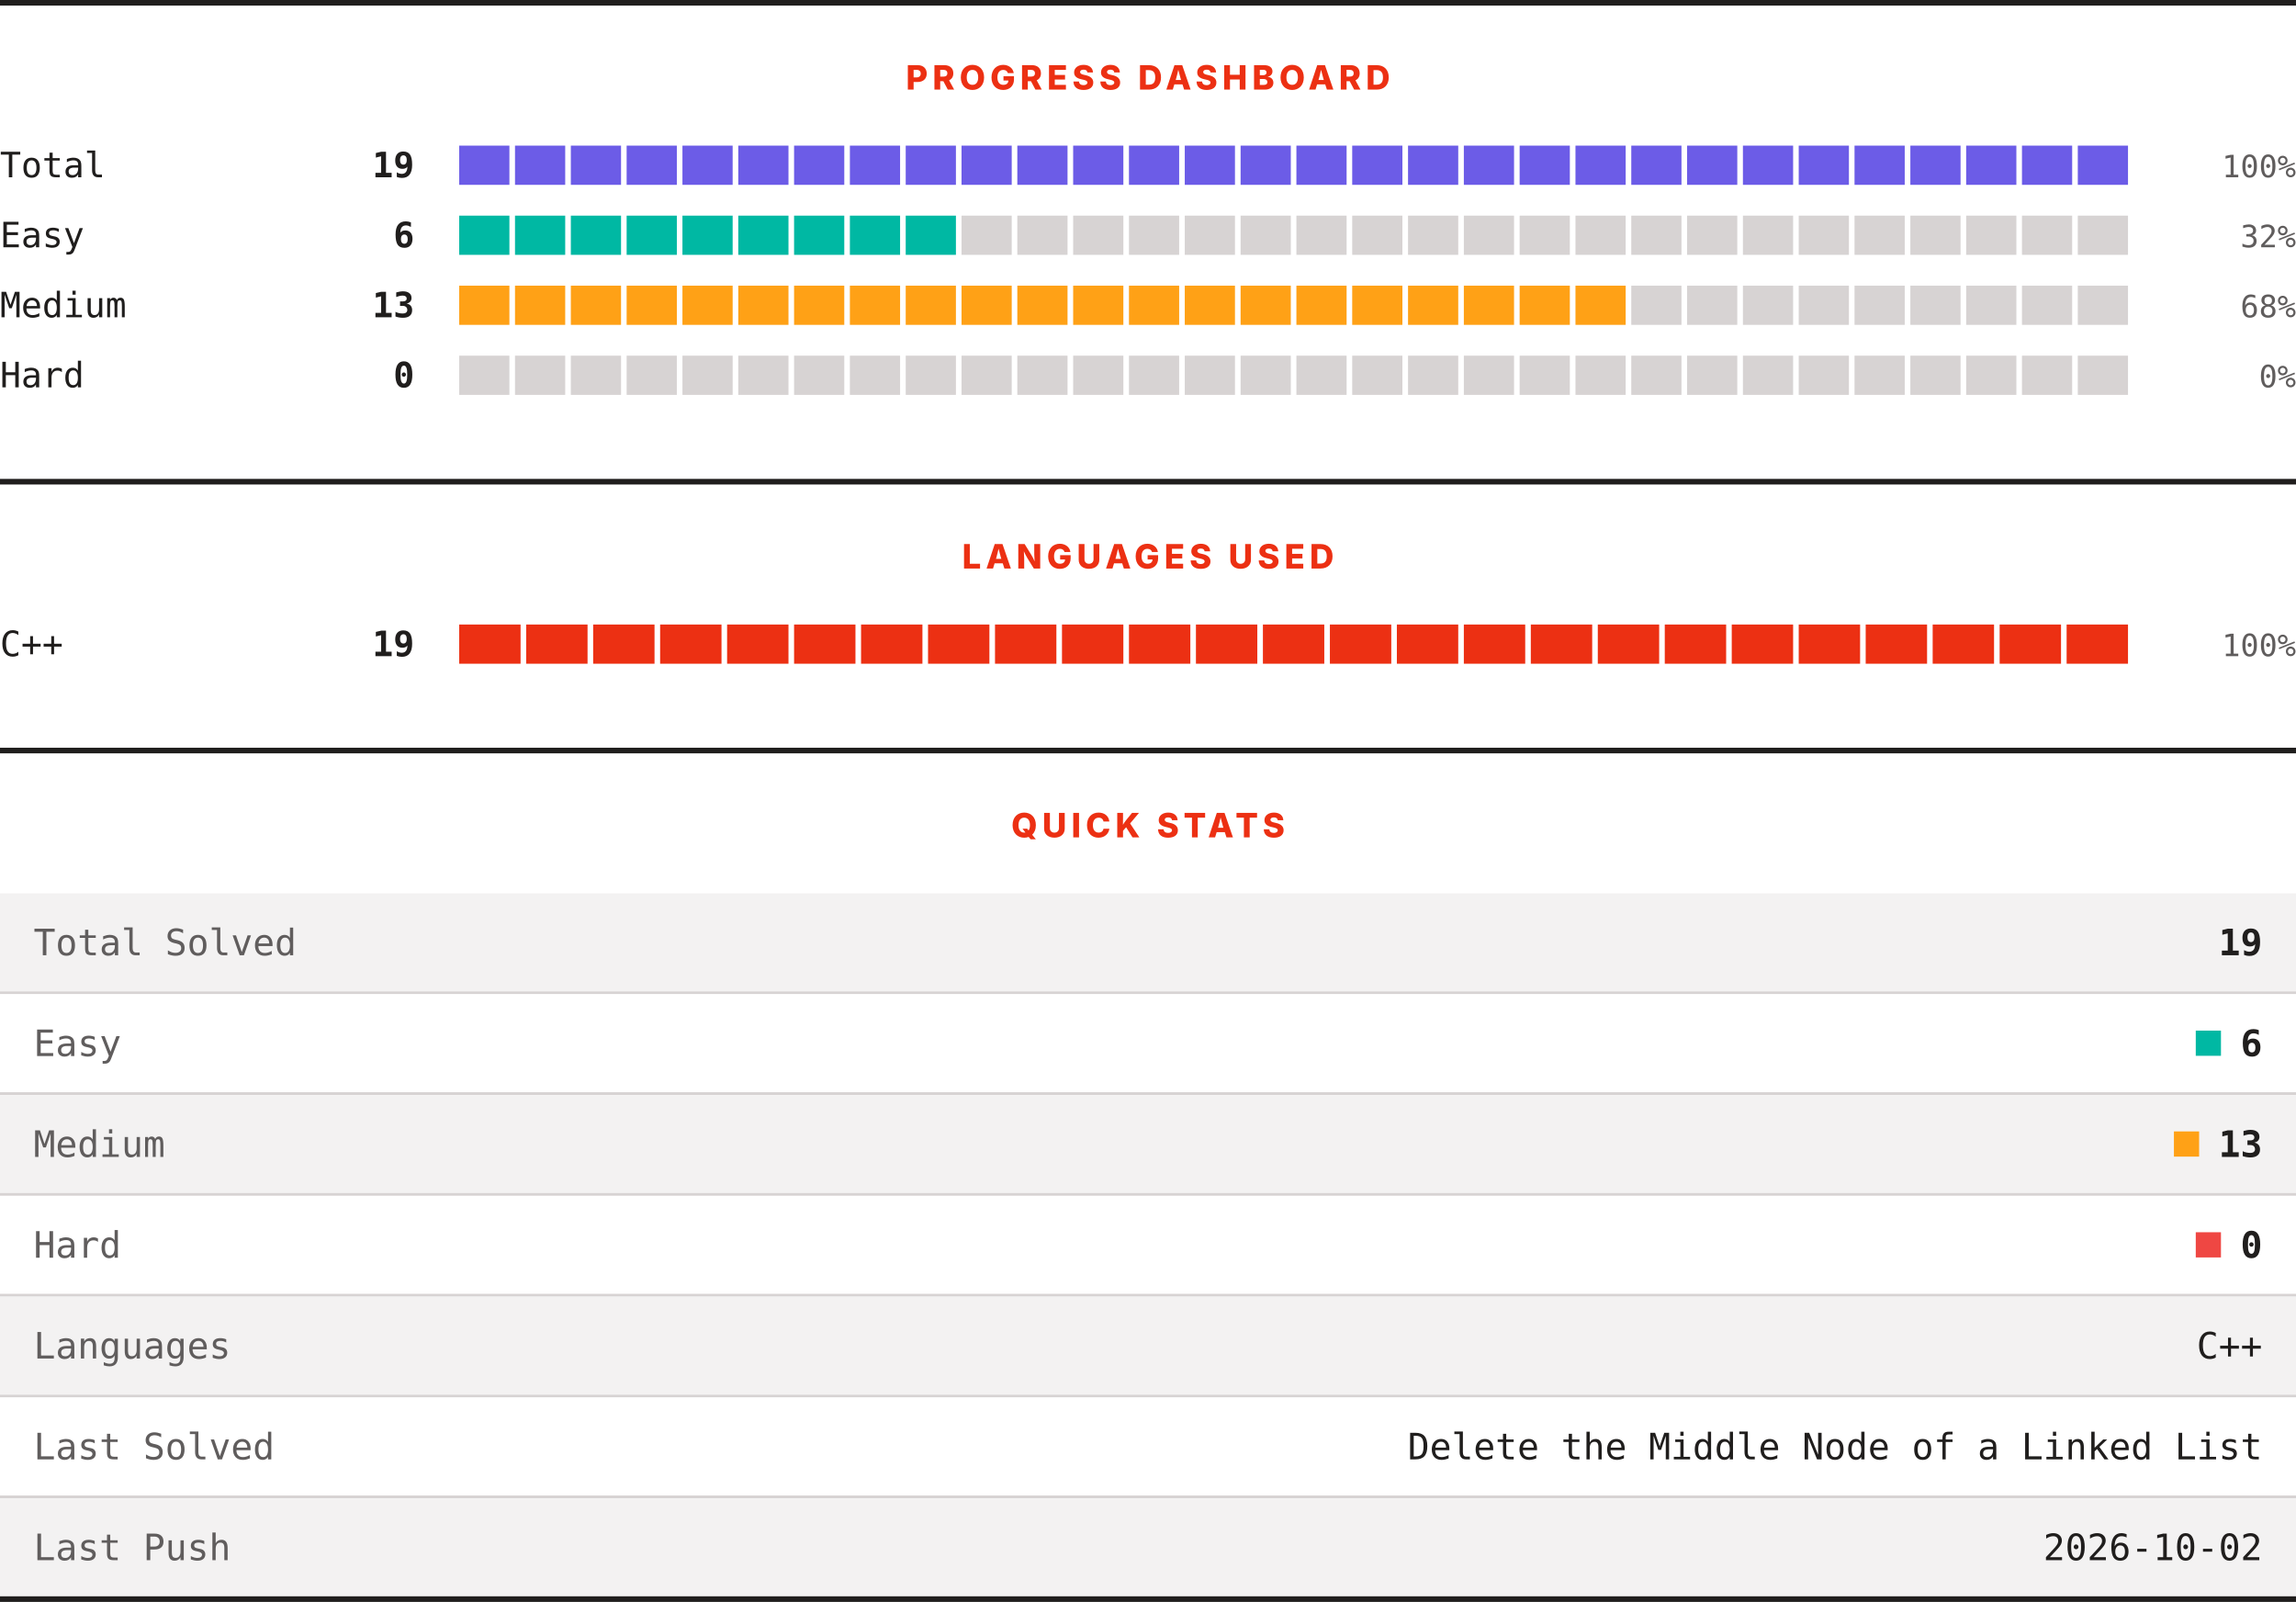
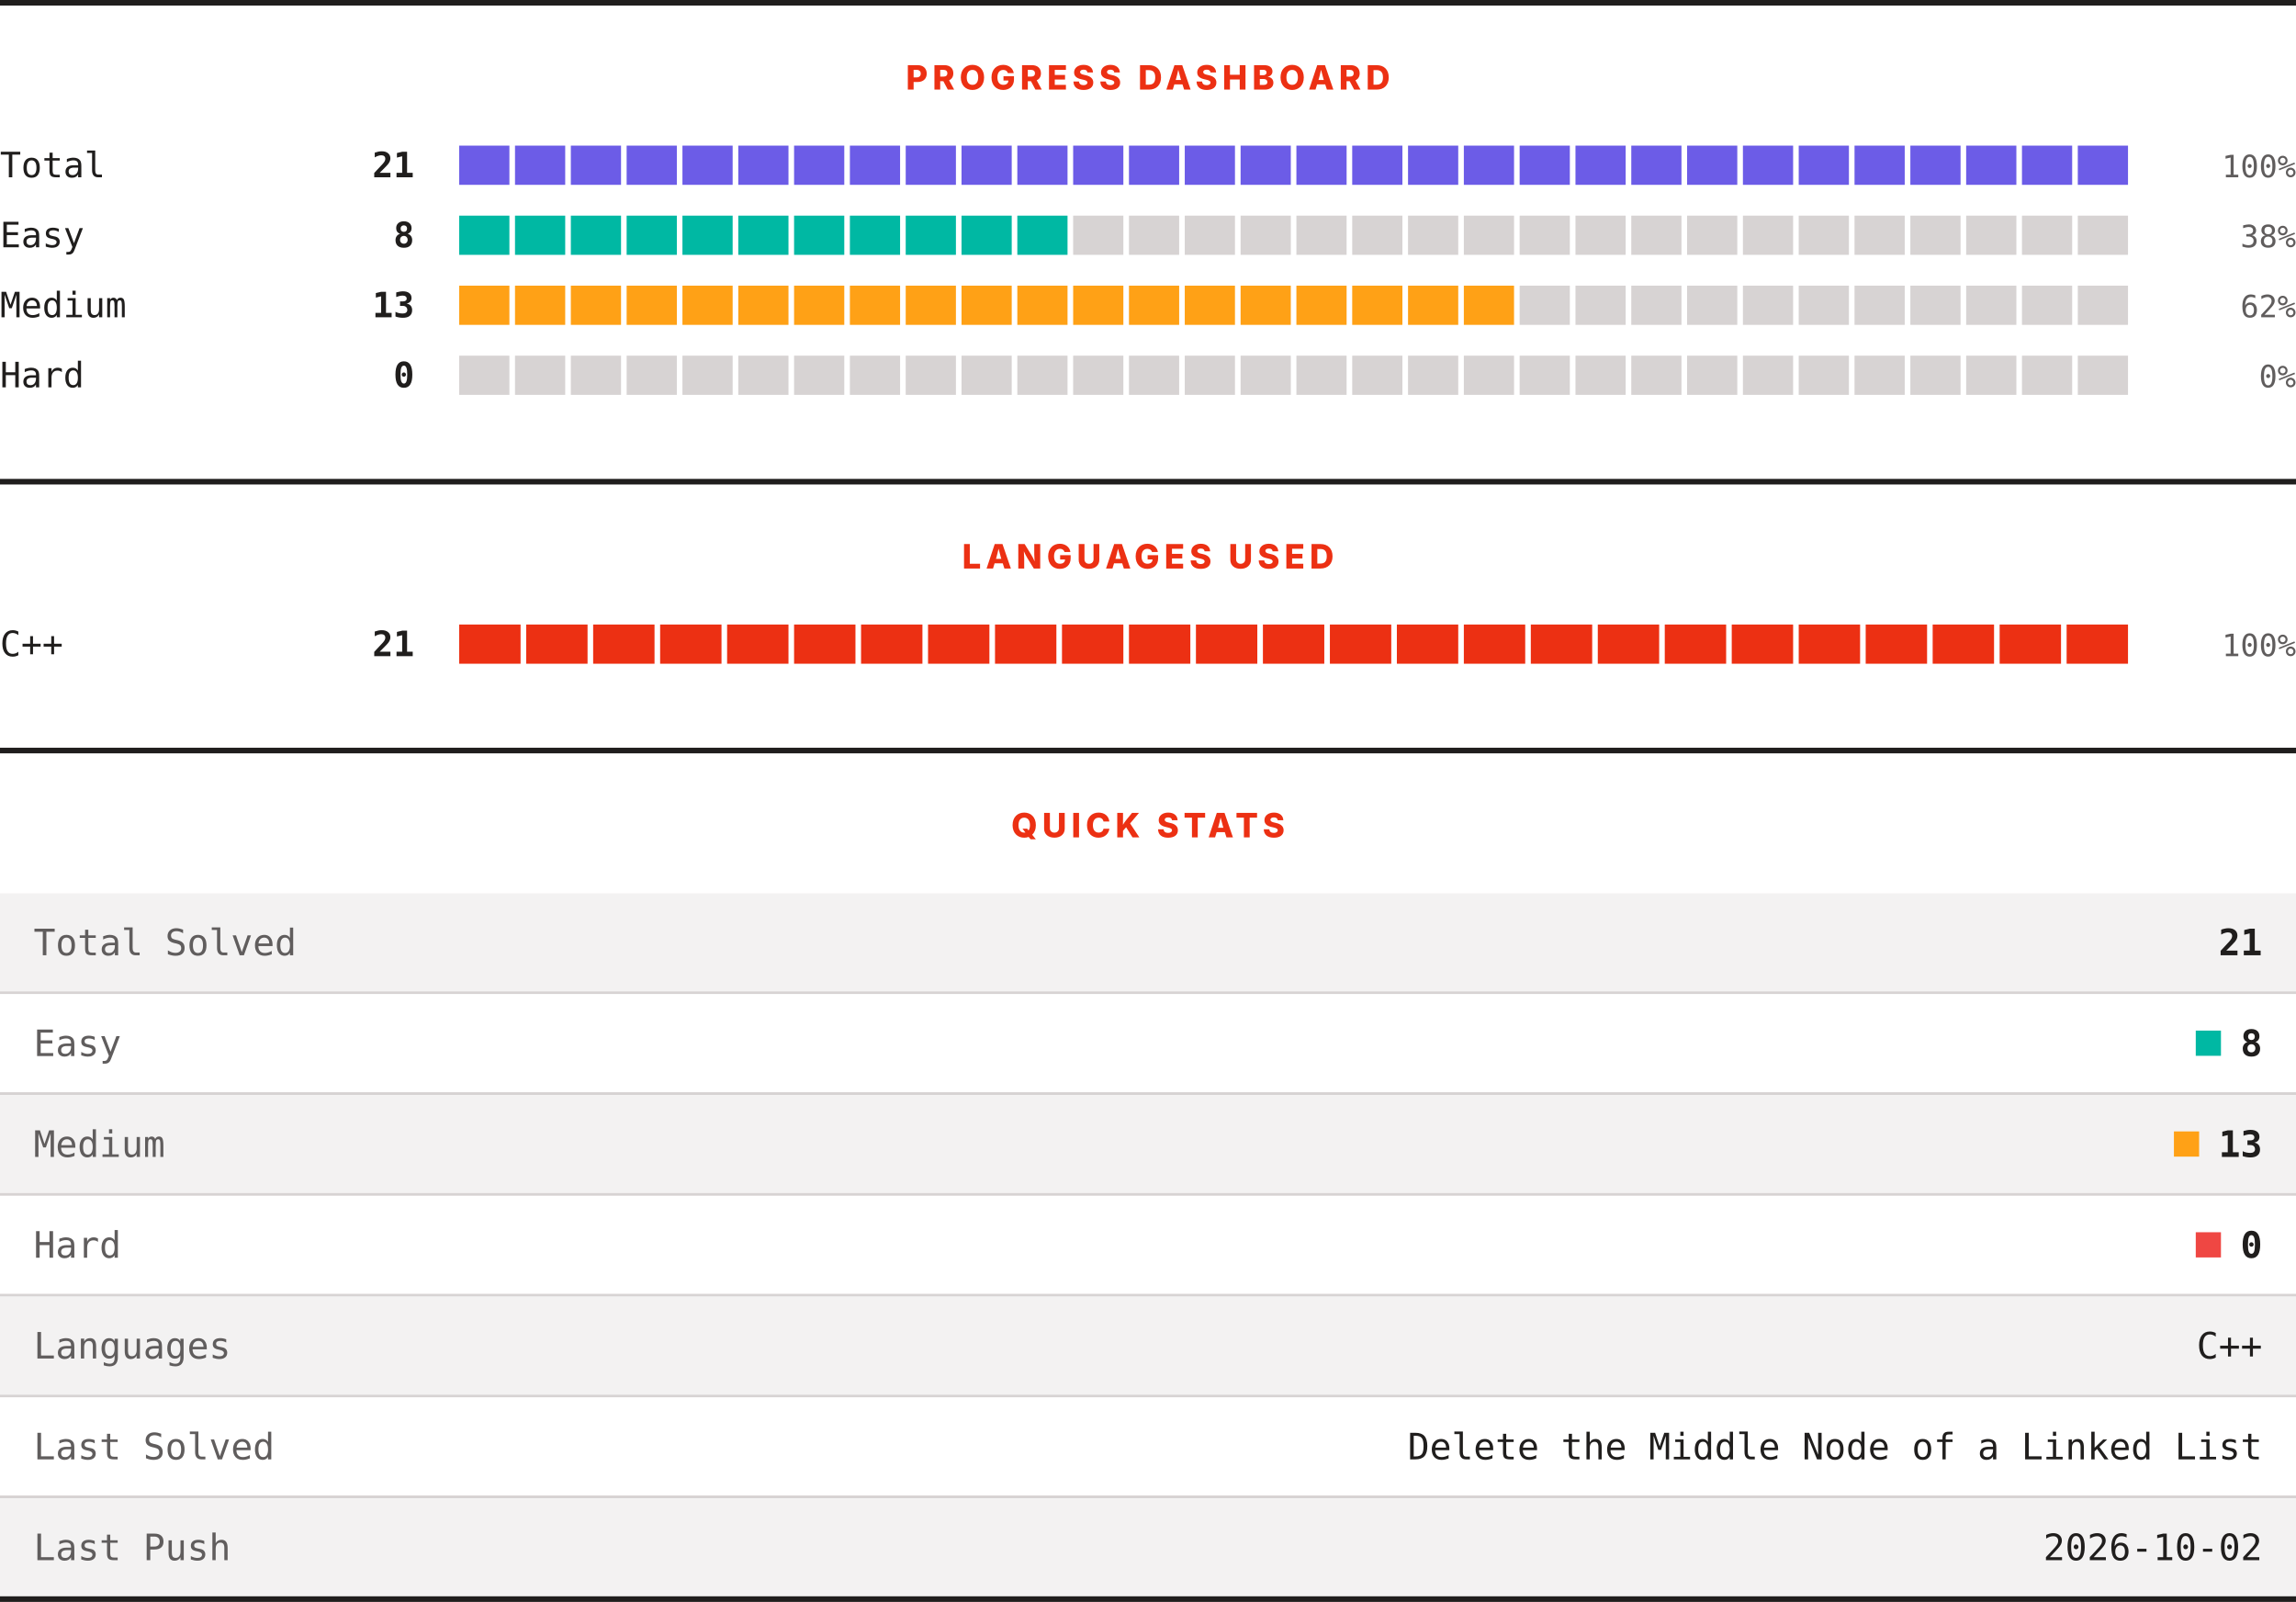
<svg xmlns="http://www.w3.org/2000/svg" width="820" height="572" viewBox="0 0 820 572" role="img" aria-label="LeetCode progress, languages and quick stats">
  <rect width="820" height="572" fill="#ffffff" />
  <rect x="0" y="0" width="820" height="2" fill="#201e1d" />
  <text x="410" y="32" text-anchor="middle" font-family="Archivo, system-ui, -apple-system, Segoe UI, sans-serif" font-size="12" font-weight="800" letter-spacing="1.68" fill="#ec3013">PROGRESS DASHBOARD</text>
  <text x="0" y="63.3" font-family="ui-monospace, SFMono-Regular, Menlo, Consolas, monospace" font-size="12.5" fill="#201e1d">Total</text>
-   <text x="148" y="63.3" text-anchor="end" font-family="ui-monospace, SFMono-Regular, Menlo, Consolas, monospace" font-size="12.5" font-weight="700" fill="#201e1d">19</text>
+   <text x="148" y="63.3" text-anchor="end" font-family="ui-monospace, SFMono-Regular, Menlo, Consolas, monospace" font-size="12.5" font-weight="700" fill="#201e1d">21</text>
  <rect x="164.00" y="52" width="17.93" height="14" fill="#6c5ce7" />
  <rect x="183.93" y="52" width="17.93" height="14" fill="#6c5ce7" />
  <rect x="203.87" y="52" width="17.93" height="14" fill="#6c5ce7" />
  <rect x="223.80" y="52" width="17.93" height="14" fill="#6c5ce7" />
  <rect x="243.73" y="52" width="17.93" height="14" fill="#6c5ce7" />
  <rect x="263.67" y="52" width="17.93" height="14" fill="#6c5ce7" />
  <rect x="283.60" y="52" width="17.93" height="14" fill="#6c5ce7" />
  <rect x="303.53" y="52" width="17.93" height="14" fill="#6c5ce7" />
  <rect x="323.47" y="52" width="17.93" height="14" fill="#6c5ce7" />
  <rect x="343.40" y="52" width="17.93" height="14" fill="#6c5ce7" />
  <rect x="363.33" y="52" width="17.93" height="14" fill="#6c5ce7" />
  <rect x="383.27" y="52" width="17.93" height="14" fill="#6c5ce7" />
  <rect x="403.20" y="52" width="17.93" height="14" fill="#6c5ce7" />
  <rect x="423.13" y="52" width="17.93" height="14" fill="#6c5ce7" />
  <rect x="443.07" y="52" width="17.93" height="14" fill="#6c5ce7" />
  <rect x="463.00" y="52" width="17.93" height="14" fill="#6c5ce7" />
  <rect x="482.93" y="52" width="17.93" height="14" fill="#6c5ce7" />
  <rect x="502.87" y="52" width="17.93" height="14" fill="#6c5ce7" />
  <rect x="522.80" y="52" width="17.93" height="14" fill="#6c5ce7" />
  <rect x="542.73" y="52" width="17.93" height="14" fill="#6c5ce7" />
  <rect x="562.67" y="52" width="17.93" height="14" fill="#6c5ce7" />
  <rect x="582.60" y="52" width="17.93" height="14" fill="#6c5ce7" />
  <rect x="602.53" y="52" width="17.93" height="14" fill="#6c5ce7" />
  <rect x="622.47" y="52" width="17.93" height="14" fill="#6c5ce7" />
  <rect x="642.40" y="52" width="17.93" height="14" fill="#6c5ce7" />
  <rect x="662.33" y="52" width="17.93" height="14" fill="#6c5ce7" />
  <rect x="682.27" y="52" width="17.93" height="14" fill="#6c5ce7" />
  <rect x="702.20" y="52" width="17.93" height="14" fill="#6c5ce7" />
  <rect x="722.13" y="52" width="17.93" height="14" fill="#6c5ce7" />
  <rect x="742.07" y="52" width="17.93" height="14" fill="#6c5ce7" />
  <text x="820" y="63.3" text-anchor="end" font-family="ui-monospace, SFMono-Regular, Menlo, Consolas, monospace" font-size="11" fill="#605d5d">100%</text>
  <text x="0" y="88.3" font-family="ui-monospace, SFMono-Regular, Menlo, Consolas, monospace" font-size="12.5" fill="#201e1d">Easy</text>
-   <text x="148" y="88.3" text-anchor="end" font-family="ui-monospace, SFMono-Regular, Menlo, Consolas, monospace" font-size="12.5" font-weight="700" fill="#201e1d">6</text>
+   <text x="148" y="88.3" text-anchor="end" font-family="ui-monospace, SFMono-Regular, Menlo, Consolas, monospace" font-size="12.5" font-weight="700" fill="#201e1d">8</text>
  <rect x="164.00" y="77" width="17.93" height="14" fill="#00b8a3" />
  <rect x="183.93" y="77" width="17.93" height="14" fill="#00b8a3" />
  <rect x="203.87" y="77" width="17.93" height="14" fill="#00b8a3" />
  <rect x="223.80" y="77" width="17.93" height="14" fill="#00b8a3" />
  <rect x="243.73" y="77" width="17.93" height="14" fill="#00b8a3" />
  <rect x="263.67" y="77" width="17.93" height="14" fill="#00b8a3" />
  <rect x="283.60" y="77" width="17.93" height="14" fill="#00b8a3" />
  <rect x="303.53" y="77" width="17.93" height="14" fill="#00b8a3" />
  <rect x="323.47" y="77" width="17.93" height="14" fill="#00b8a3" />
-   <rect x="343.40" y="77" width="17.93" height="14" fill="#d7d3d3" />
-   <rect x="363.33" y="77" width="17.93" height="14" fill="#d7d3d3" />
+   <rect x="343.40" y="77" width="17.93" height="14" fill="#00b8a3" />
+   <rect x="363.33" y="77" width="17.93" height="14" fill="#00b8a3" />
  <rect x="383.27" y="77" width="17.93" height="14" fill="#d7d3d3" />
  <rect x="403.20" y="77" width="17.93" height="14" fill="#d7d3d3" />
  <rect x="423.13" y="77" width="17.93" height="14" fill="#d7d3d3" />
  <rect x="443.07" y="77" width="17.93" height="14" fill="#d7d3d3" />
  <rect x="463.00" y="77" width="17.93" height="14" fill="#d7d3d3" />
  <rect x="482.93" y="77" width="17.93" height="14" fill="#d7d3d3" />
  <rect x="502.87" y="77" width="17.93" height="14" fill="#d7d3d3" />
  <rect x="522.80" y="77" width="17.93" height="14" fill="#d7d3d3" />
  <rect x="542.73" y="77" width="17.93" height="14" fill="#d7d3d3" />
  <rect x="562.67" y="77" width="17.93" height="14" fill="#d7d3d3" />
  <rect x="582.60" y="77" width="17.93" height="14" fill="#d7d3d3" />
  <rect x="602.53" y="77" width="17.93" height="14" fill="#d7d3d3" />
  <rect x="622.47" y="77" width="17.93" height="14" fill="#d7d3d3" />
  <rect x="642.40" y="77" width="17.93" height="14" fill="#d7d3d3" />
  <rect x="662.33" y="77" width="17.93" height="14" fill="#d7d3d3" />
  <rect x="682.27" y="77" width="17.93" height="14" fill="#d7d3d3" />
  <rect x="702.20" y="77" width="17.93" height="14" fill="#d7d3d3" />
  <rect x="722.13" y="77" width="17.93" height="14" fill="#d7d3d3" />
  <rect x="742.07" y="77" width="17.93" height="14" fill="#d7d3d3" />
-   <text x="820" y="88.3" text-anchor="end" font-family="ui-monospace, SFMono-Regular, Menlo, Consolas, monospace" font-size="11" fill="#605d5d">32%</text>
+   <text x="820" y="88.3" text-anchor="end" font-family="ui-monospace, SFMono-Regular, Menlo, Consolas, monospace" font-size="11" fill="#605d5d">38%</text>
  <text x="0" y="113.3" font-family="ui-monospace, SFMono-Regular, Menlo, Consolas, monospace" font-size="12.5" fill="#201e1d">Medium</text>
  <text x="148" y="113.3" text-anchor="end" font-family="ui-monospace, SFMono-Regular, Menlo, Consolas, monospace" font-size="12.5" font-weight="700" fill="#201e1d">13</text>
  <rect x="164.00" y="102" width="17.93" height="14" fill="#ffa116" />
  <rect x="183.93" y="102" width="17.93" height="14" fill="#ffa116" />
  <rect x="203.87" y="102" width="17.93" height="14" fill="#ffa116" />
  <rect x="223.80" y="102" width="17.93" height="14" fill="#ffa116" />
  <rect x="243.73" y="102" width="17.93" height="14" fill="#ffa116" />
  <rect x="263.67" y="102" width="17.93" height="14" fill="#ffa116" />
  <rect x="283.60" y="102" width="17.93" height="14" fill="#ffa116" />
  <rect x="303.53" y="102" width="17.93" height="14" fill="#ffa116" />
  <rect x="323.47" y="102" width="17.93" height="14" fill="#ffa116" />
  <rect x="343.40" y="102" width="17.93" height="14" fill="#ffa116" />
  <rect x="363.33" y="102" width="17.93" height="14" fill="#ffa116" />
  <rect x="383.27" y="102" width="17.93" height="14" fill="#ffa116" />
  <rect x="403.20" y="102" width="17.93" height="14" fill="#ffa116" />
  <rect x="423.13" y="102" width="17.93" height="14" fill="#ffa116" />
  <rect x="443.07" y="102" width="17.93" height="14" fill="#ffa116" />
  <rect x="463.00" y="102" width="17.93" height="14" fill="#ffa116" />
  <rect x="482.93" y="102" width="17.93" height="14" fill="#ffa116" />
  <rect x="502.87" y="102" width="17.93" height="14" fill="#ffa116" />
  <rect x="522.80" y="102" width="17.93" height="14" fill="#ffa116" />
-   <rect x="542.73" y="102" width="17.93" height="14" fill="#ffa116" />
-   <rect x="562.67" y="102" width="17.93" height="14" fill="#ffa116" />
+   <rect x="542.73" y="102" width="17.93" height="14" fill="#d7d3d3" />
+   <rect x="562.67" y="102" width="17.93" height="14" fill="#d7d3d3" />
  <rect x="582.60" y="102" width="17.93" height="14" fill="#d7d3d3" />
  <rect x="602.53" y="102" width="17.93" height="14" fill="#d7d3d3" />
  <rect x="622.47" y="102" width="17.93" height="14" fill="#d7d3d3" />
  <rect x="642.40" y="102" width="17.93" height="14" fill="#d7d3d3" />
  <rect x="662.33" y="102" width="17.93" height="14" fill="#d7d3d3" />
  <rect x="682.27" y="102" width="17.93" height="14" fill="#d7d3d3" />
  <rect x="702.20" y="102" width="17.93" height="14" fill="#d7d3d3" />
  <rect x="722.13" y="102" width="17.93" height="14" fill="#d7d3d3" />
  <rect x="742.07" y="102" width="17.93" height="14" fill="#d7d3d3" />
-   <text x="820" y="113.3" text-anchor="end" font-family="ui-monospace, SFMono-Regular, Menlo, Consolas, monospace" font-size="11" fill="#605d5d">68%</text>
+   <text x="820" y="113.3" text-anchor="end" font-family="ui-monospace, SFMono-Regular, Menlo, Consolas, monospace" font-size="11" fill="#605d5d">62%</text>
  <text x="0" y="138.3" font-family="ui-monospace, SFMono-Regular, Menlo, Consolas, monospace" font-size="12.5" fill="#201e1d">Hard</text>
  <text x="148" y="138.3" text-anchor="end" font-family="ui-monospace, SFMono-Regular, Menlo, Consolas, monospace" font-size="12.5" font-weight="700" fill="#201e1d">0</text>
  <rect x="164.00" y="127" width="17.93" height="14" fill="#d7d3d3" />
  <rect x="183.93" y="127" width="17.93" height="14" fill="#d7d3d3" />
  <rect x="203.87" y="127" width="17.93" height="14" fill="#d7d3d3" />
  <rect x="223.80" y="127" width="17.93" height="14" fill="#d7d3d3" />
  <rect x="243.73" y="127" width="17.93" height="14" fill="#d7d3d3" />
  <rect x="263.67" y="127" width="17.93" height="14" fill="#d7d3d3" />
  <rect x="283.60" y="127" width="17.93" height="14" fill="#d7d3d3" />
  <rect x="303.53" y="127" width="17.93" height="14" fill="#d7d3d3" />
  <rect x="323.47" y="127" width="17.93" height="14" fill="#d7d3d3" />
  <rect x="343.40" y="127" width="17.93" height="14" fill="#d7d3d3" />
  <rect x="363.33" y="127" width="17.93" height="14" fill="#d7d3d3" />
  <rect x="383.27" y="127" width="17.93" height="14" fill="#d7d3d3" />
  <rect x="403.20" y="127" width="17.93" height="14" fill="#d7d3d3" />
  <rect x="423.13" y="127" width="17.93" height="14" fill="#d7d3d3" />
  <rect x="443.07" y="127" width="17.93" height="14" fill="#d7d3d3" />
  <rect x="463.00" y="127" width="17.93" height="14" fill="#d7d3d3" />
  <rect x="482.93" y="127" width="17.93" height="14" fill="#d7d3d3" />
  <rect x="502.87" y="127" width="17.93" height="14" fill="#d7d3d3" />
  <rect x="522.80" y="127" width="17.93" height="14" fill="#d7d3d3" />
  <rect x="542.73" y="127" width="17.93" height="14" fill="#d7d3d3" />
  <rect x="562.67" y="127" width="17.93" height="14" fill="#d7d3d3" />
  <rect x="582.60" y="127" width="17.93" height="14" fill="#d7d3d3" />
  <rect x="602.53" y="127" width="17.93" height="14" fill="#d7d3d3" />
  <rect x="622.47" y="127" width="17.93" height="14" fill="#d7d3d3" />
  <rect x="642.40" y="127" width="17.93" height="14" fill="#d7d3d3" />
  <rect x="662.33" y="127" width="17.93" height="14" fill="#d7d3d3" />
  <rect x="682.27" y="127" width="17.93" height="14" fill="#d7d3d3" />
  <rect x="702.20" y="127" width="17.93" height="14" fill="#d7d3d3" />
  <rect x="722.13" y="127" width="17.93" height="14" fill="#d7d3d3" />
  <rect x="742.07" y="127" width="17.93" height="14" fill="#d7d3d3" />
  <text x="820" y="138.3" text-anchor="end" font-family="ui-monospace, SFMono-Regular, Menlo, Consolas, monospace" font-size="11" fill="#605d5d">0%</text>
  <rect x="0" y="171" width="820" height="2" fill="#201e1d" />
  <text x="410" y="203" text-anchor="middle" font-family="Archivo, system-ui, -apple-system, Segoe UI, sans-serif" font-size="12" font-weight="800" letter-spacing="1.68" fill="#ec3013">LANGUAGES USED</text>
  <text x="0" y="234.3" font-family="ui-monospace, SFMono-Regular, Menlo, Consolas, monospace" font-size="12.5" fill="#201e1d">C++</text>
-   <text x="148" y="234.3" text-anchor="end" font-family="ui-monospace, SFMono-Regular, Menlo, Consolas, monospace" font-size="12.5" font-weight="700" fill="#201e1d">19</text>
+   <text x="148" y="234.3" text-anchor="end" font-family="ui-monospace, SFMono-Regular, Menlo, Consolas, monospace" font-size="12.5" font-weight="700" fill="#201e1d">21</text>
  <rect x="164.00" y="223" width="21.92" height="14" fill="#ec3013" />
  <rect x="187.92" y="223" width="21.92" height="14" fill="#ec3013" />
  <rect x="211.84" y="223" width="21.92" height="14" fill="#ec3013" />
  <rect x="235.76" y="223" width="21.92" height="14" fill="#ec3013" />
  <rect x="259.68" y="223" width="21.92" height="14" fill="#ec3013" />
  <rect x="283.60" y="223" width="21.92" height="14" fill="#ec3013" />
  <rect x="307.52" y="223" width="21.92" height="14" fill="#ec3013" />
  <rect x="331.44" y="223" width="21.92" height="14" fill="#ec3013" />
  <rect x="355.36" y="223" width="21.92" height="14" fill="#ec3013" />
  <rect x="379.28" y="223" width="21.92" height="14" fill="#ec3013" />
  <rect x="403.20" y="223" width="21.92" height="14" fill="#ec3013" />
  <rect x="427.12" y="223" width="21.92" height="14" fill="#ec3013" />
  <rect x="451.04" y="223" width="21.92" height="14" fill="#ec3013" />
  <rect x="474.96" y="223" width="21.92" height="14" fill="#ec3013" />
  <rect x="498.88" y="223" width="21.92" height="14" fill="#ec3013" />
  <rect x="522.80" y="223" width="21.92" height="14" fill="#ec3013" />
  <rect x="546.72" y="223" width="21.92" height="14" fill="#ec3013" />
  <rect x="570.64" y="223" width="21.92" height="14" fill="#ec3013" />
  <rect x="594.56" y="223" width="21.92" height="14" fill="#ec3013" />
  <rect x="618.48" y="223" width="21.92" height="14" fill="#ec3013" />
  <rect x="642.40" y="223" width="21.92" height="14" fill="#ec3013" />
  <rect x="666.32" y="223" width="21.92" height="14" fill="#ec3013" />
  <rect x="690.24" y="223" width="21.92" height="14" fill="#ec3013" />
  <rect x="714.16" y="223" width="21.92" height="14" fill="#ec3013" />
  <rect x="738.08" y="223" width="21.92" height="14" fill="#ec3013" />
  <text x="820" y="234.3" text-anchor="end" font-family="ui-monospace, SFMono-Regular, Menlo, Consolas, monospace" font-size="11" fill="#605d5d">100%</text>
  <rect x="0" y="267" width="820" height="2" fill="#201e1d" />
  <text x="410" y="299" text-anchor="middle" font-family="Archivo, system-ui, -apple-system, Segoe UI, sans-serif" font-size="12" font-weight="800" letter-spacing="1.68" fill="#ec3013">QUICK STATS</text>
  <rect x="0" y="319" width="820" height="35" fill="#f3f2f2" />
  <text x="12" y="341.1" font-family="ui-monospace, SFMono-Regular, Menlo, Consolas, monospace" font-size="13" fill="#605d5d">Total Solved</text>
-   <text x="808" y="341.1" text-anchor="end" font-family="ui-monospace, SFMono-Regular, Menlo, Consolas, monospace" font-size="13" font-weight="700" fill="#201e1d">19</text>
+   <text x="808" y="341.1" text-anchor="end" font-family="ui-monospace, SFMono-Regular, Menlo, Consolas, monospace" font-size="13" font-weight="700" fill="#201e1d">21</text>
  <rect x="0" y="354" width="820" height="1" fill="#d7d3d3" />
  <rect x="0" y="355" width="820" height="35" fill="#ffffff" />
  <text x="12" y="377.1" font-family="ui-monospace, SFMono-Regular, Menlo, Consolas, monospace" font-size="13" fill="#605d5d">Easy</text>
  <rect x="784.2" y="368" width="9" height="9" fill="#00b8a3" />
-   <text x="808" y="377.1" text-anchor="end" font-family="ui-monospace, SFMono-Regular, Menlo, Consolas, monospace" font-size="13" font-weight="700" fill="#201e1d">6</text>
+   <text x="808" y="377.1" text-anchor="end" font-family="ui-monospace, SFMono-Regular, Menlo, Consolas, monospace" font-size="13" font-weight="700" fill="#201e1d">8</text>
  <rect x="0" y="390" width="820" height="1" fill="#d7d3d3" />
  <rect x="0" y="391" width="820" height="35" fill="#f3f2f2" />
  <text x="12" y="413.1" font-family="ui-monospace, SFMono-Regular, Menlo, Consolas, monospace" font-size="13" fill="#605d5d">Medium</text>
  <rect x="776.4" y="404" width="9" height="9" fill="#ffa116" />
  <text x="808" y="413.1" text-anchor="end" font-family="ui-monospace, SFMono-Regular, Menlo, Consolas, monospace" font-size="13" font-weight="700" fill="#201e1d">13</text>
  <rect x="0" y="426" width="820" height="1" fill="#d7d3d3" />
  <rect x="0" y="427" width="820" height="35" fill="#ffffff" />
  <text x="12" y="449.1" font-family="ui-monospace, SFMono-Regular, Menlo, Consolas, monospace" font-size="13" fill="#605d5d">Hard</text>
  <rect x="784.2" y="440" width="9" height="9" fill="#ef4743" />
  <text x="808" y="449.1" text-anchor="end" font-family="ui-monospace, SFMono-Regular, Menlo, Consolas, monospace" font-size="13" font-weight="700" fill="#201e1d">0</text>
  <rect x="0" y="462" width="820" height="1" fill="#d7d3d3" />
  <rect x="0" y="463" width="820" height="35" fill="#f3f2f2" />
  <text x="12" y="485.1" font-family="ui-monospace, SFMono-Regular, Menlo, Consolas, monospace" font-size="13" fill="#605d5d">Languages</text>
  <text x="808" y="485.1" text-anchor="end" font-family="ui-monospace, SFMono-Regular, Menlo, Consolas, monospace" font-size="13" fill="#201e1d">C++</text>
  <rect x="0" y="498" width="820" height="1" fill="#d7d3d3" />
  <rect x="0" y="499" width="820" height="35" fill="#ffffff" />
  <text x="12" y="521.1" font-family="ui-monospace, SFMono-Regular, Menlo, Consolas, monospace" font-size="13" fill="#605d5d">Last Solved</text>
  <text x="808" y="521.1" text-anchor="end" font-family="ui-monospace, SFMono-Regular, Menlo, Consolas, monospace" font-size="13" fill="#201e1d">Delete the Middle Node of a Linked List</text>
  <rect x="0" y="534" width="820" height="1" fill="#d7d3d3" />
  <rect x="0" y="535" width="820" height="35" fill="#f3f2f2" />
  <text x="12" y="557.1" font-family="ui-monospace, SFMono-Regular, Menlo, Consolas, monospace" font-size="13" fill="#605d5d">Last Push</text>
  <text x="808" y="557.1" text-anchor="end" font-family="ui-monospace, SFMono-Regular, Menlo, Consolas, monospace" font-size="13" fill="#201e1d">2026-10-02</text>
  <rect x="0" y="570" width="820" height="2" fill="#201e1d" />
</svg>
